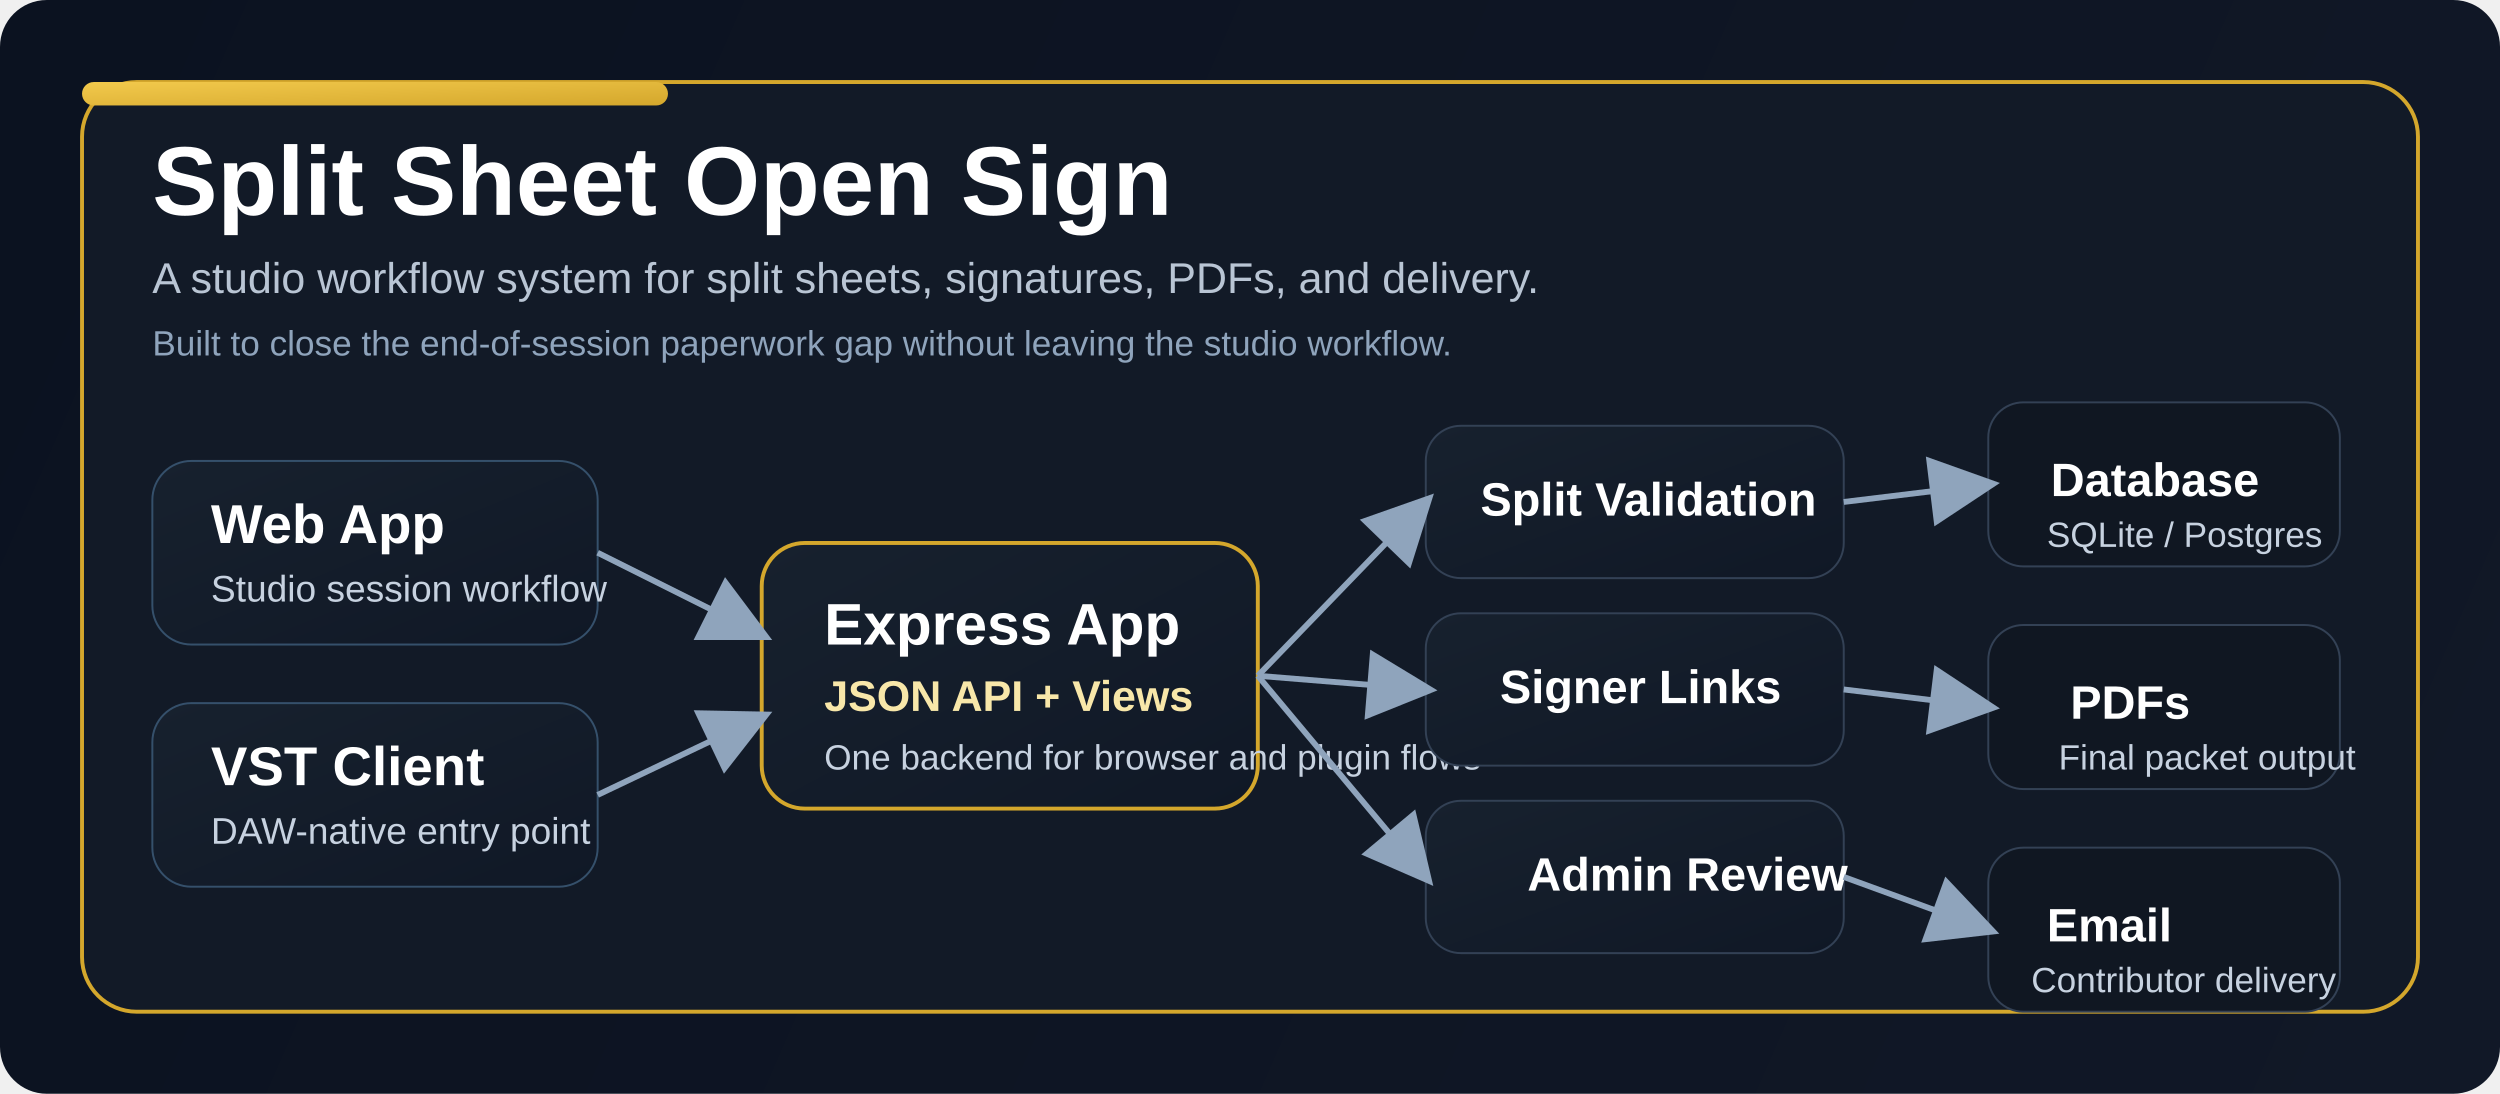
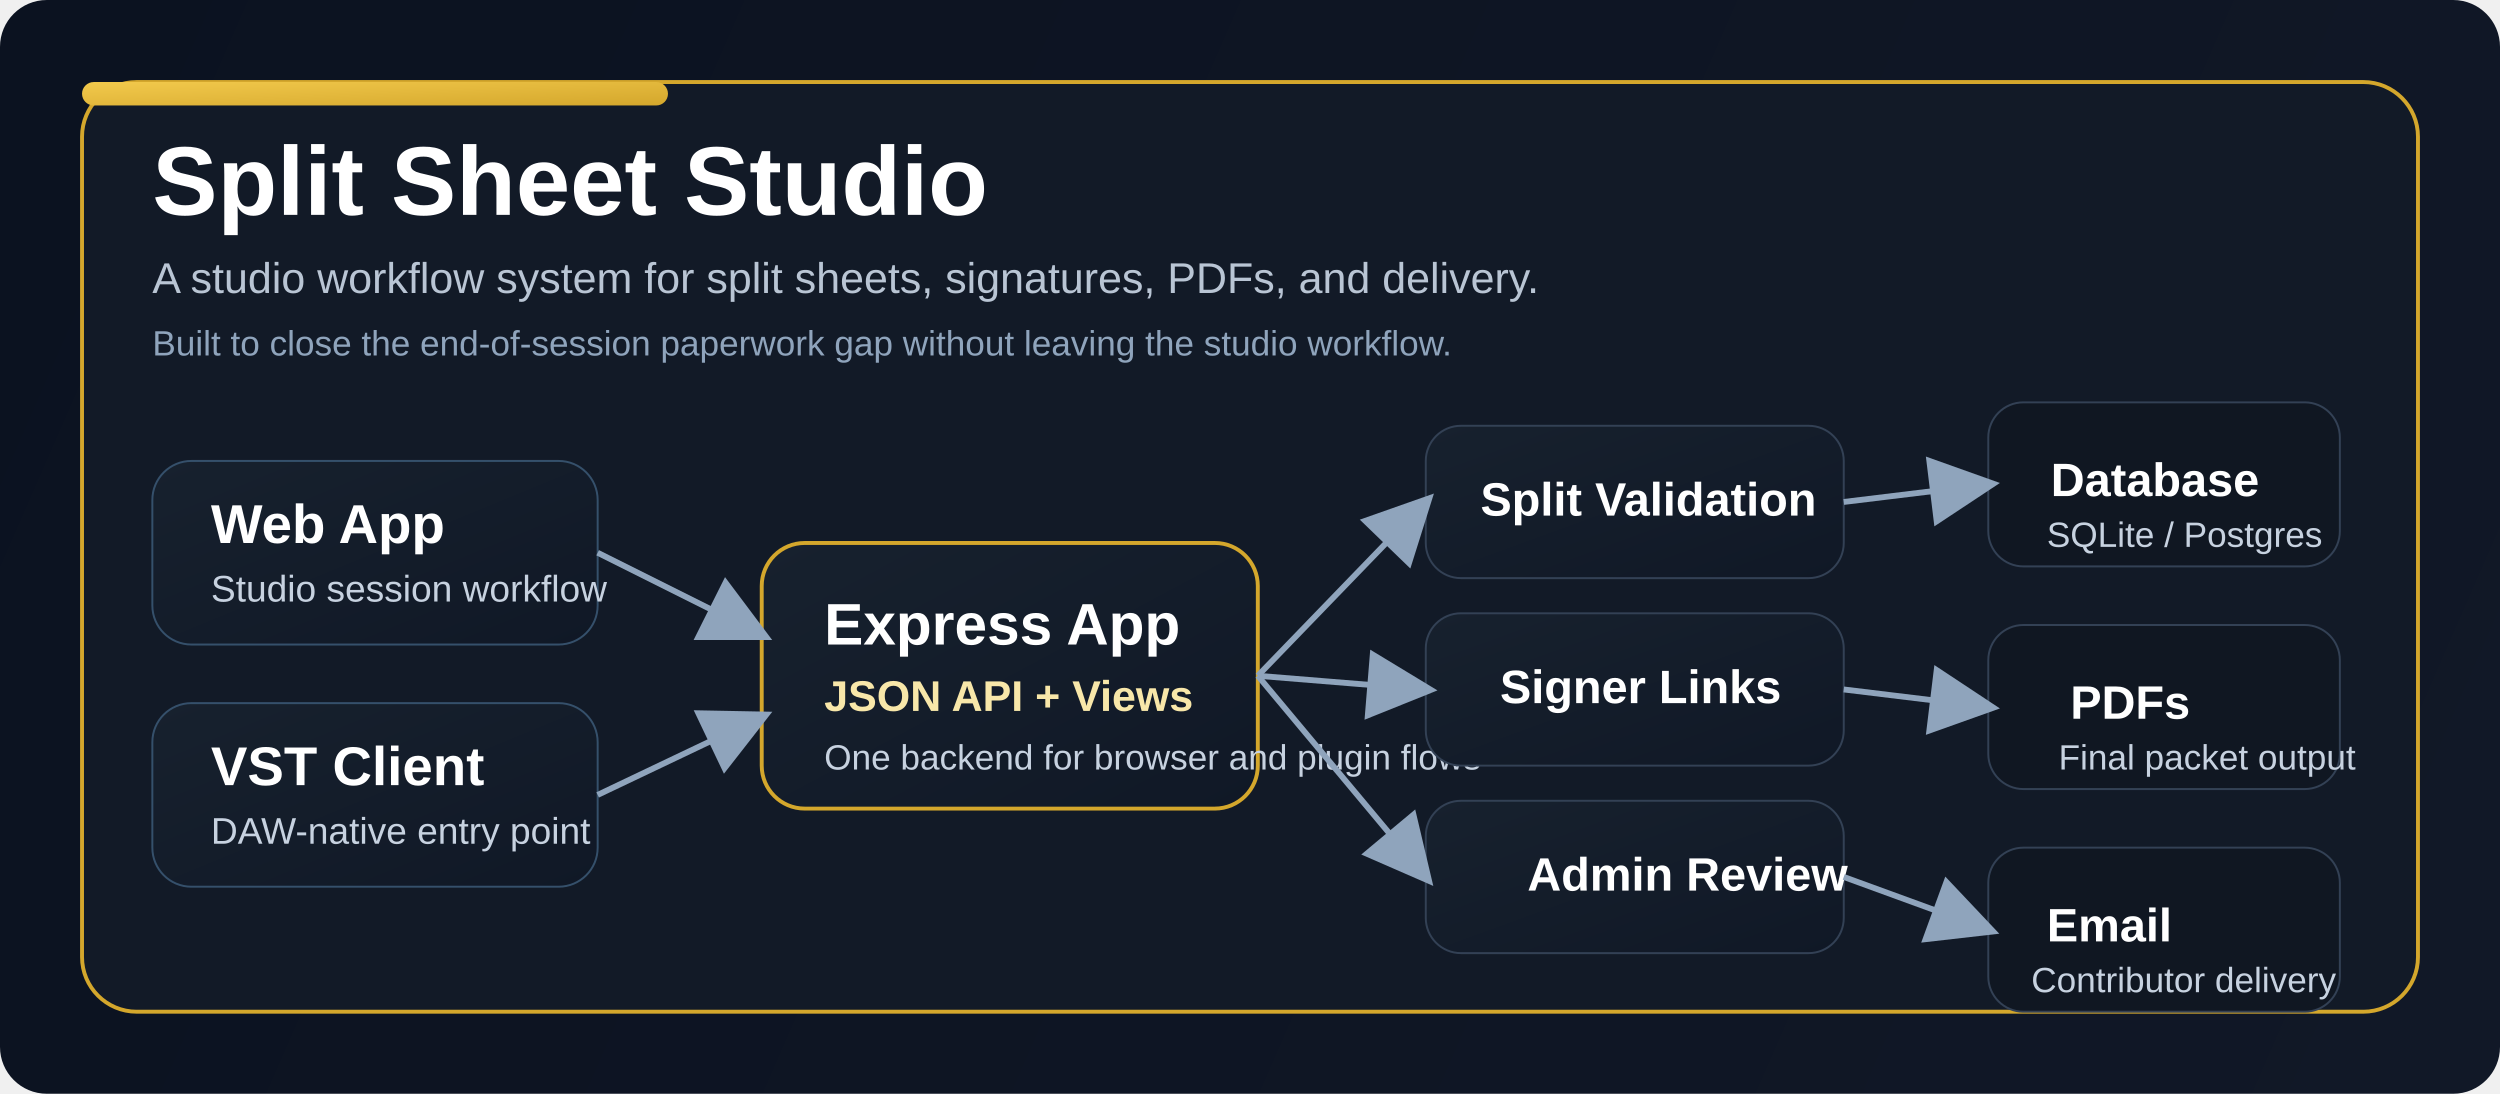
<svg xmlns="http://www.w3.org/2000/svg" width="1280" height="560" viewBox="0 0 1280 560" fill="none">
  <defs>
    <linearGradient id="bg" x1="0" y1="0" x2="1280" y2="560" gradientUnits="userSpaceOnUse">
      <stop stop-color="#0B1220" />
      <stop offset="1" stop-color="#111827" />
    </linearGradient>
    <linearGradient id="gold" x1="0" y1="0" x2="1" y2="1">
      <stop stop-color="#F2C94C" />
      <stop offset="1" stop-color="#D4A72C" />
    </linearGradient>
    <linearGradient id="panel" x1="0" y1="0" x2="1" y2="1">
      <stop stop-color="#17212E" />
      <stop offset="1" stop-color="#101826" />
    </linearGradient>
    <marker id="arrow" markerWidth="12" markerHeight="12" refX="10" refY="6" orient="auto">
      <path d="M0 0L12 6L0 12V0Z" fill="#8FA4BC" />
    </marker>
  </defs>
  <rect width="1280" height="560" rx="24" fill="url(#bg)" />
  <rect x="42" y="42" width="1196" height="476" rx="28" fill="#121A27" stroke="#D4A72C" stroke-width="2" />
  <rect x="42" y="42" width="300" height="12" rx="6" fill="url(#gold)" />
-   <text x="78" y="110" fill="white" font-size="50" font-family="Segoe UI, Arial, sans-serif" font-weight="700">Split Sheet Open Sign</text>
+   <text x="78" y="110" fill="white" font-size="50" font-family="Segoe UI, Arial, sans-serif" font-weight="700">Split Sheet Studio</text>
  <text x="78" y="150" fill="#B9C5D4" font-size="22" font-family="Segoe UI, Arial, sans-serif">A studio workflow system for split sheets, signatures, PDFs, and delivery.</text>
  <text x="78" y="182" fill="#8FA4BC" font-size="18" font-family="Segoe UI, Arial, sans-serif">Built to close the end-of-session paperwork gap without leaving the studio workflow.</text>
  <rect x="78" y="236" width="228" height="94" rx="20" fill="url(#panel)" stroke="#35506B" />
  <text x="108" y="278" fill="white" font-size="28" font-family="Segoe UI, Arial, sans-serif" font-weight="700">Web App</text>
  <text x="108" y="308" fill="#C7D2E0" font-size="19" font-family="Segoe UI, Arial, sans-serif">Studio session workflow</text>
  <rect x="78" y="360" width="228" height="94" rx="20" fill="url(#panel)" stroke="#35506B" />
  <text x="108" y="402" fill="white" font-size="28" font-family="Segoe UI, Arial, sans-serif" font-weight="700">VST Client</text>
  <text x="108" y="432" fill="#C7D2E0" font-size="19" font-family="Segoe UI, Arial, sans-serif">DAW-native entry point</text>
  <rect x="390" y="278" width="254" height="136" rx="22" fill="url(#panel)" stroke="#D4A72C" stroke-width="2" />
  <text x="422" y="330" fill="white" font-size="30" font-family="Segoe UI, Arial, sans-serif" font-weight="700">Express App</text>
  <text x="422" y="364" fill="#F8E7A9" font-size="22" font-family="Segoe UI, Arial, sans-serif" font-weight="600">JSON API + Views</text>
  <text x="422" y="394" fill="#C7D2E0" font-size="18" font-family="Segoe UI, Arial, sans-serif">One backend for browser and plugin flows</text>
  <rect x="730" y="218" width="214" height="78" rx="18" fill="url(#panel)" stroke="#334155" />
  <text x="758" y="264" fill="white" font-size="24" font-family="Segoe UI, Arial, sans-serif" font-weight="700">Split Validation</text>
  <rect x="730" y="314" width="214" height="78" rx="18" fill="url(#panel)" stroke="#334155" />
  <text x="768" y="360" fill="white" font-size="24" font-family="Segoe UI, Arial, sans-serif" font-weight="700">Signer Links</text>
  <rect x="730" y="410" width="214" height="78" rx="18" fill="url(#panel)" stroke="#334155" />
  <text x="782" y="456" fill="white" font-size="24" font-family="Segoe UI, Arial, sans-serif" font-weight="700">Admin Review</text>
  <rect x="1018" y="206" width="180" height="84" rx="18" fill="#101722" stroke="#334155" />
  <text x="1050" y="254" fill="white" font-size="24" font-family="Segoe UI, Arial, sans-serif" font-weight="700">Database</text>
  <text x="1048" y="280" fill="#C7D2E0" font-size="18" font-family="Segoe UI, Arial, sans-serif">SQLite / Postgres</text>
  <rect x="1018" y="320" width="180" height="84" rx="18" fill="#101722" stroke="#334155" />
  <text x="1060" y="368" fill="white" font-size="24" font-family="Segoe UI, Arial, sans-serif" font-weight="700">PDFs</text>
  <text x="1054" y="394" fill="#C7D2E0" font-size="18" font-family="Segoe UI, Arial, sans-serif">Final packet output</text>
  <rect x="1018" y="434" width="180" height="84" rx="18" fill="#101722" stroke="#334155" />
  <text x="1048" y="482" fill="white" font-size="24" font-family="Segoe UI, Arial, sans-serif" font-weight="700">Email</text>
  <text x="1040" y="508" fill="#C7D2E0" font-size="18" font-family="Segoe UI, Arial, sans-serif">Contributor delivery</text>
  <line x1="306" y1="283" x2="390" y2="325" stroke="#8FA4BC" stroke-width="3" marker-end="url(#arrow)" />
  <line x1="306" y1="407" x2="390" y2="367" stroke="#8FA4BC" stroke-width="3" marker-end="url(#arrow)" />
  <line x1="644" y1="346" x2="730" y2="257" stroke="#8FA4BC" stroke-width="3" marker-end="url(#arrow)" />
  <line x1="644" y1="346" x2="730" y2="353" stroke="#8FA4BC" stroke-width="3" marker-end="url(#arrow)" />
  <line x1="644" y1="346" x2="730" y2="449" stroke="#8FA4BC" stroke-width="3" marker-end="url(#arrow)" />
  <line x1="944" y1="257" x2="1018" y2="248" stroke="#8FA4BC" stroke-width="3" marker-end="url(#arrow)" />
  <line x1="944" y1="353" x2="1018" y2="362" stroke="#8FA4BC" stroke-width="3" marker-end="url(#arrow)" />
  <line x1="944" y1="449" x2="1018" y2="476" stroke="#8FA4BC" stroke-width="3" marker-end="url(#arrow)" />
</svg>
